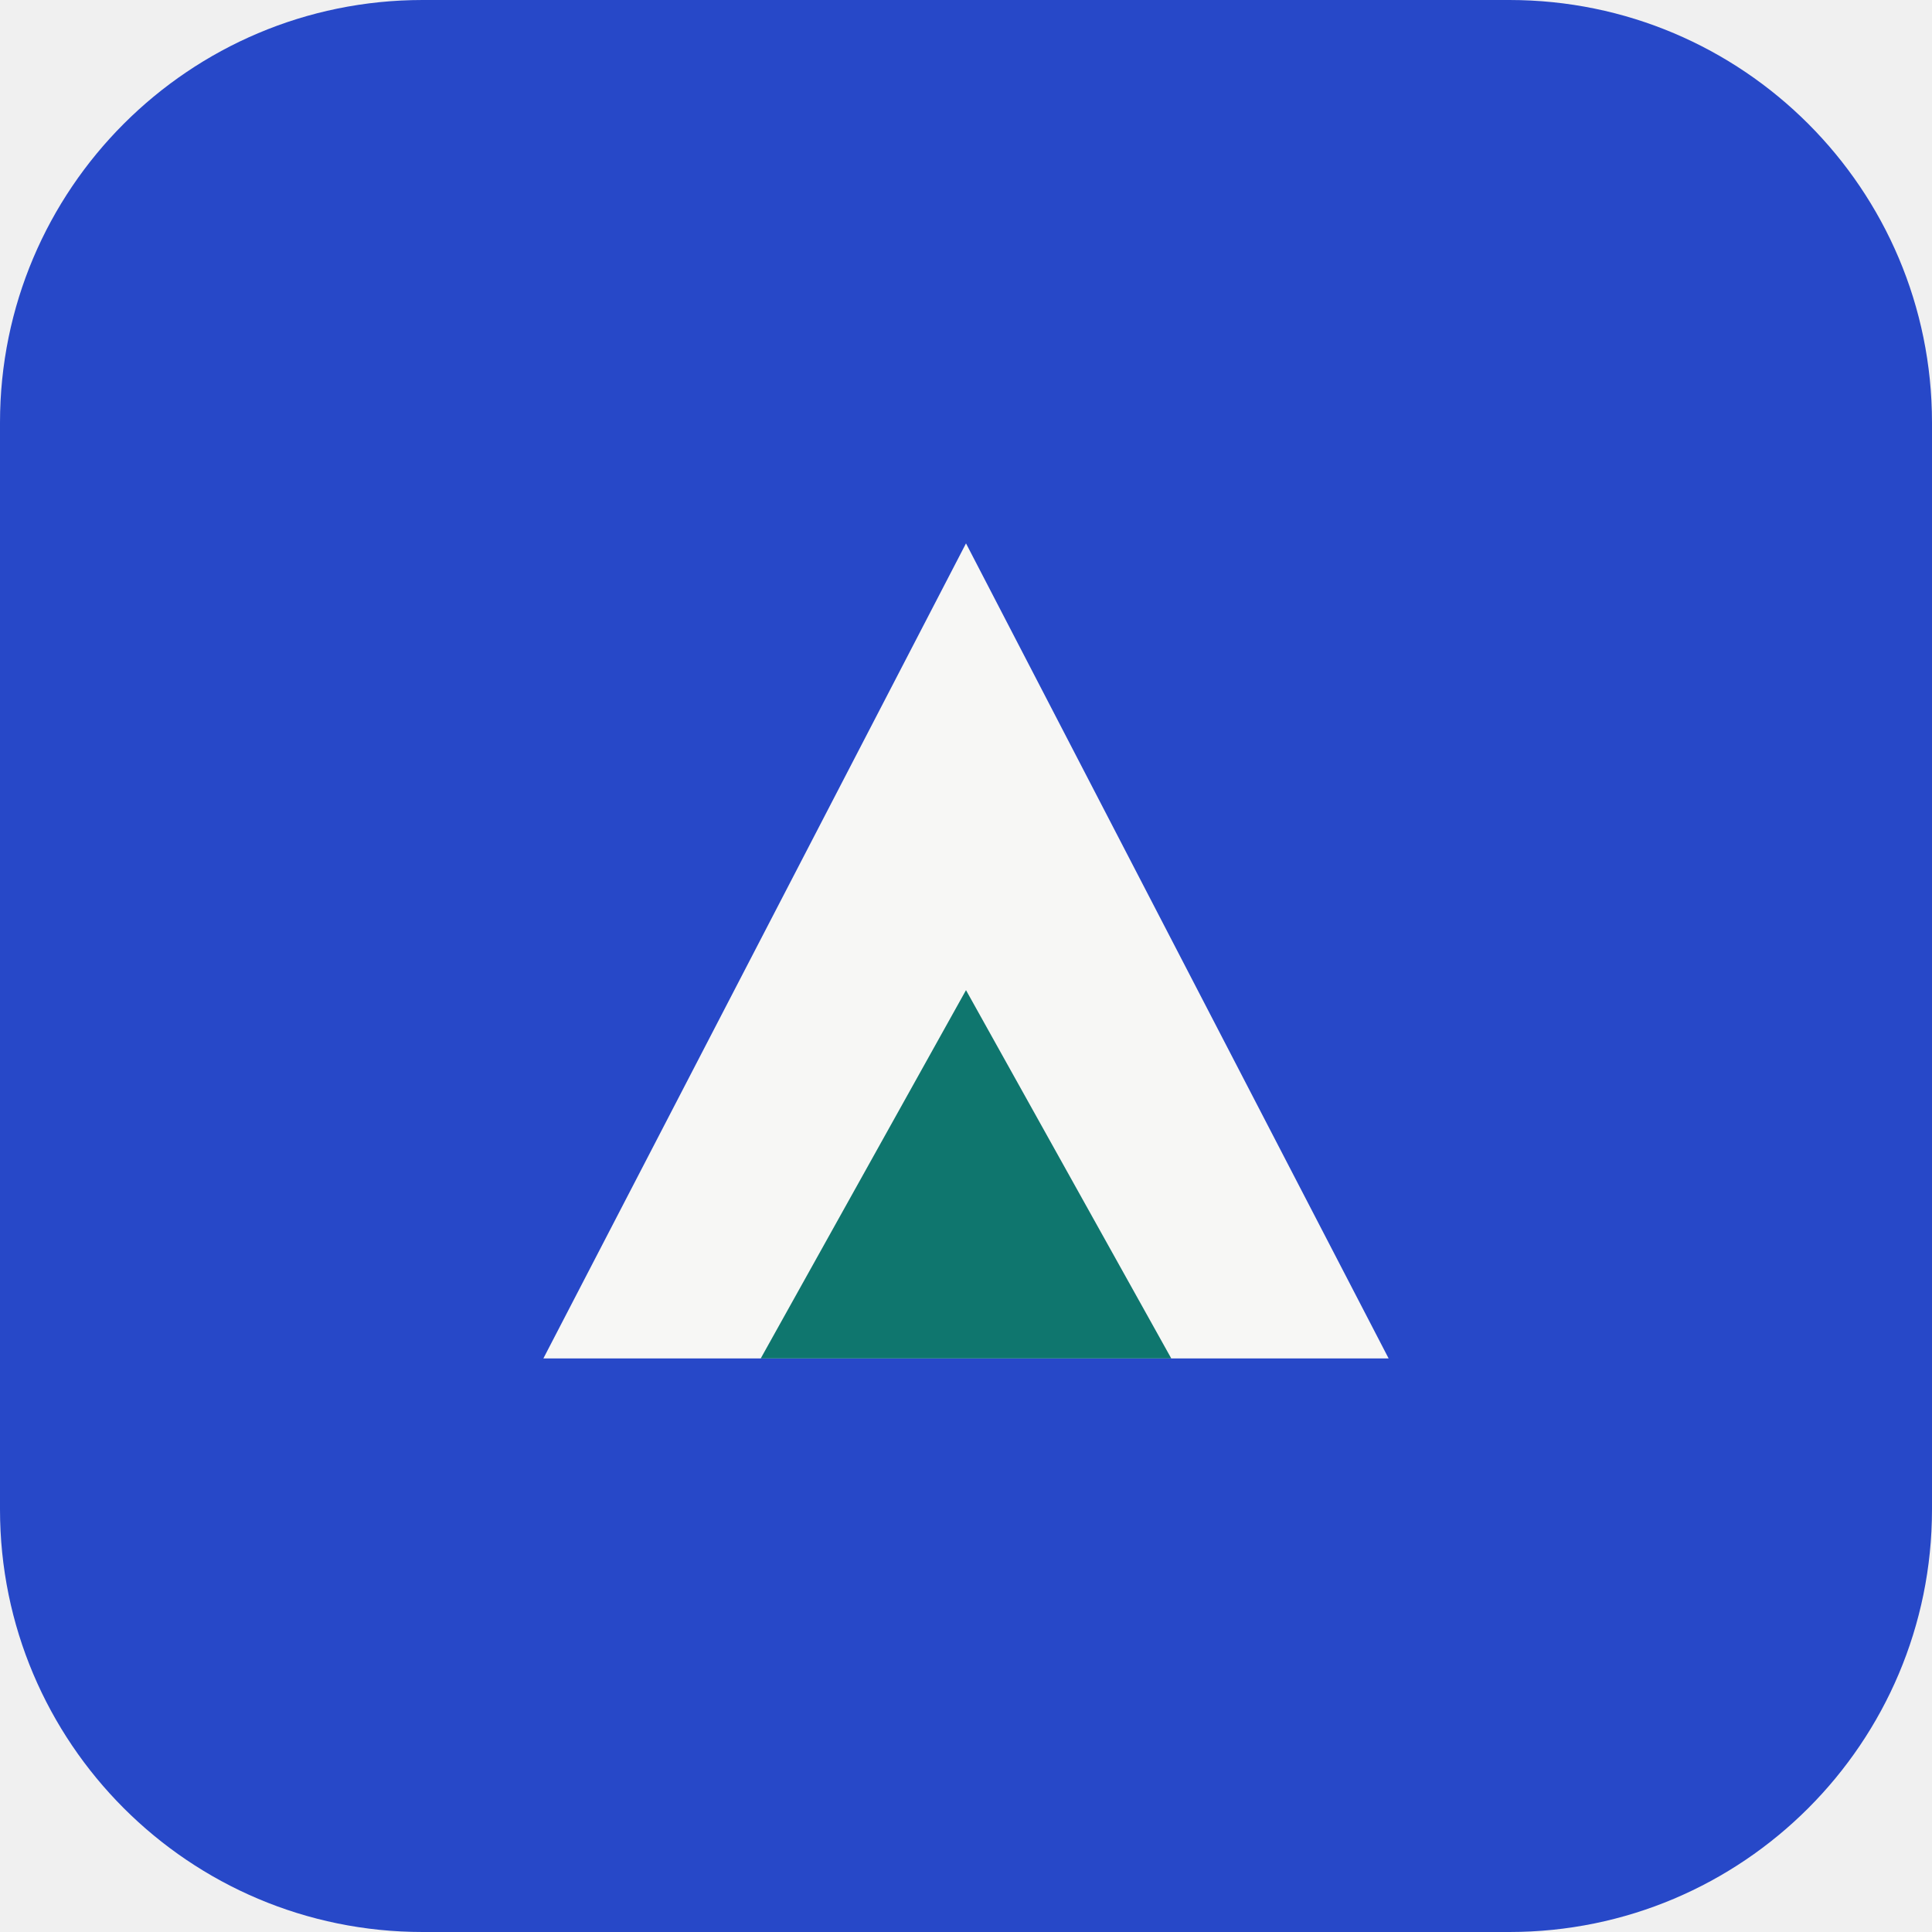
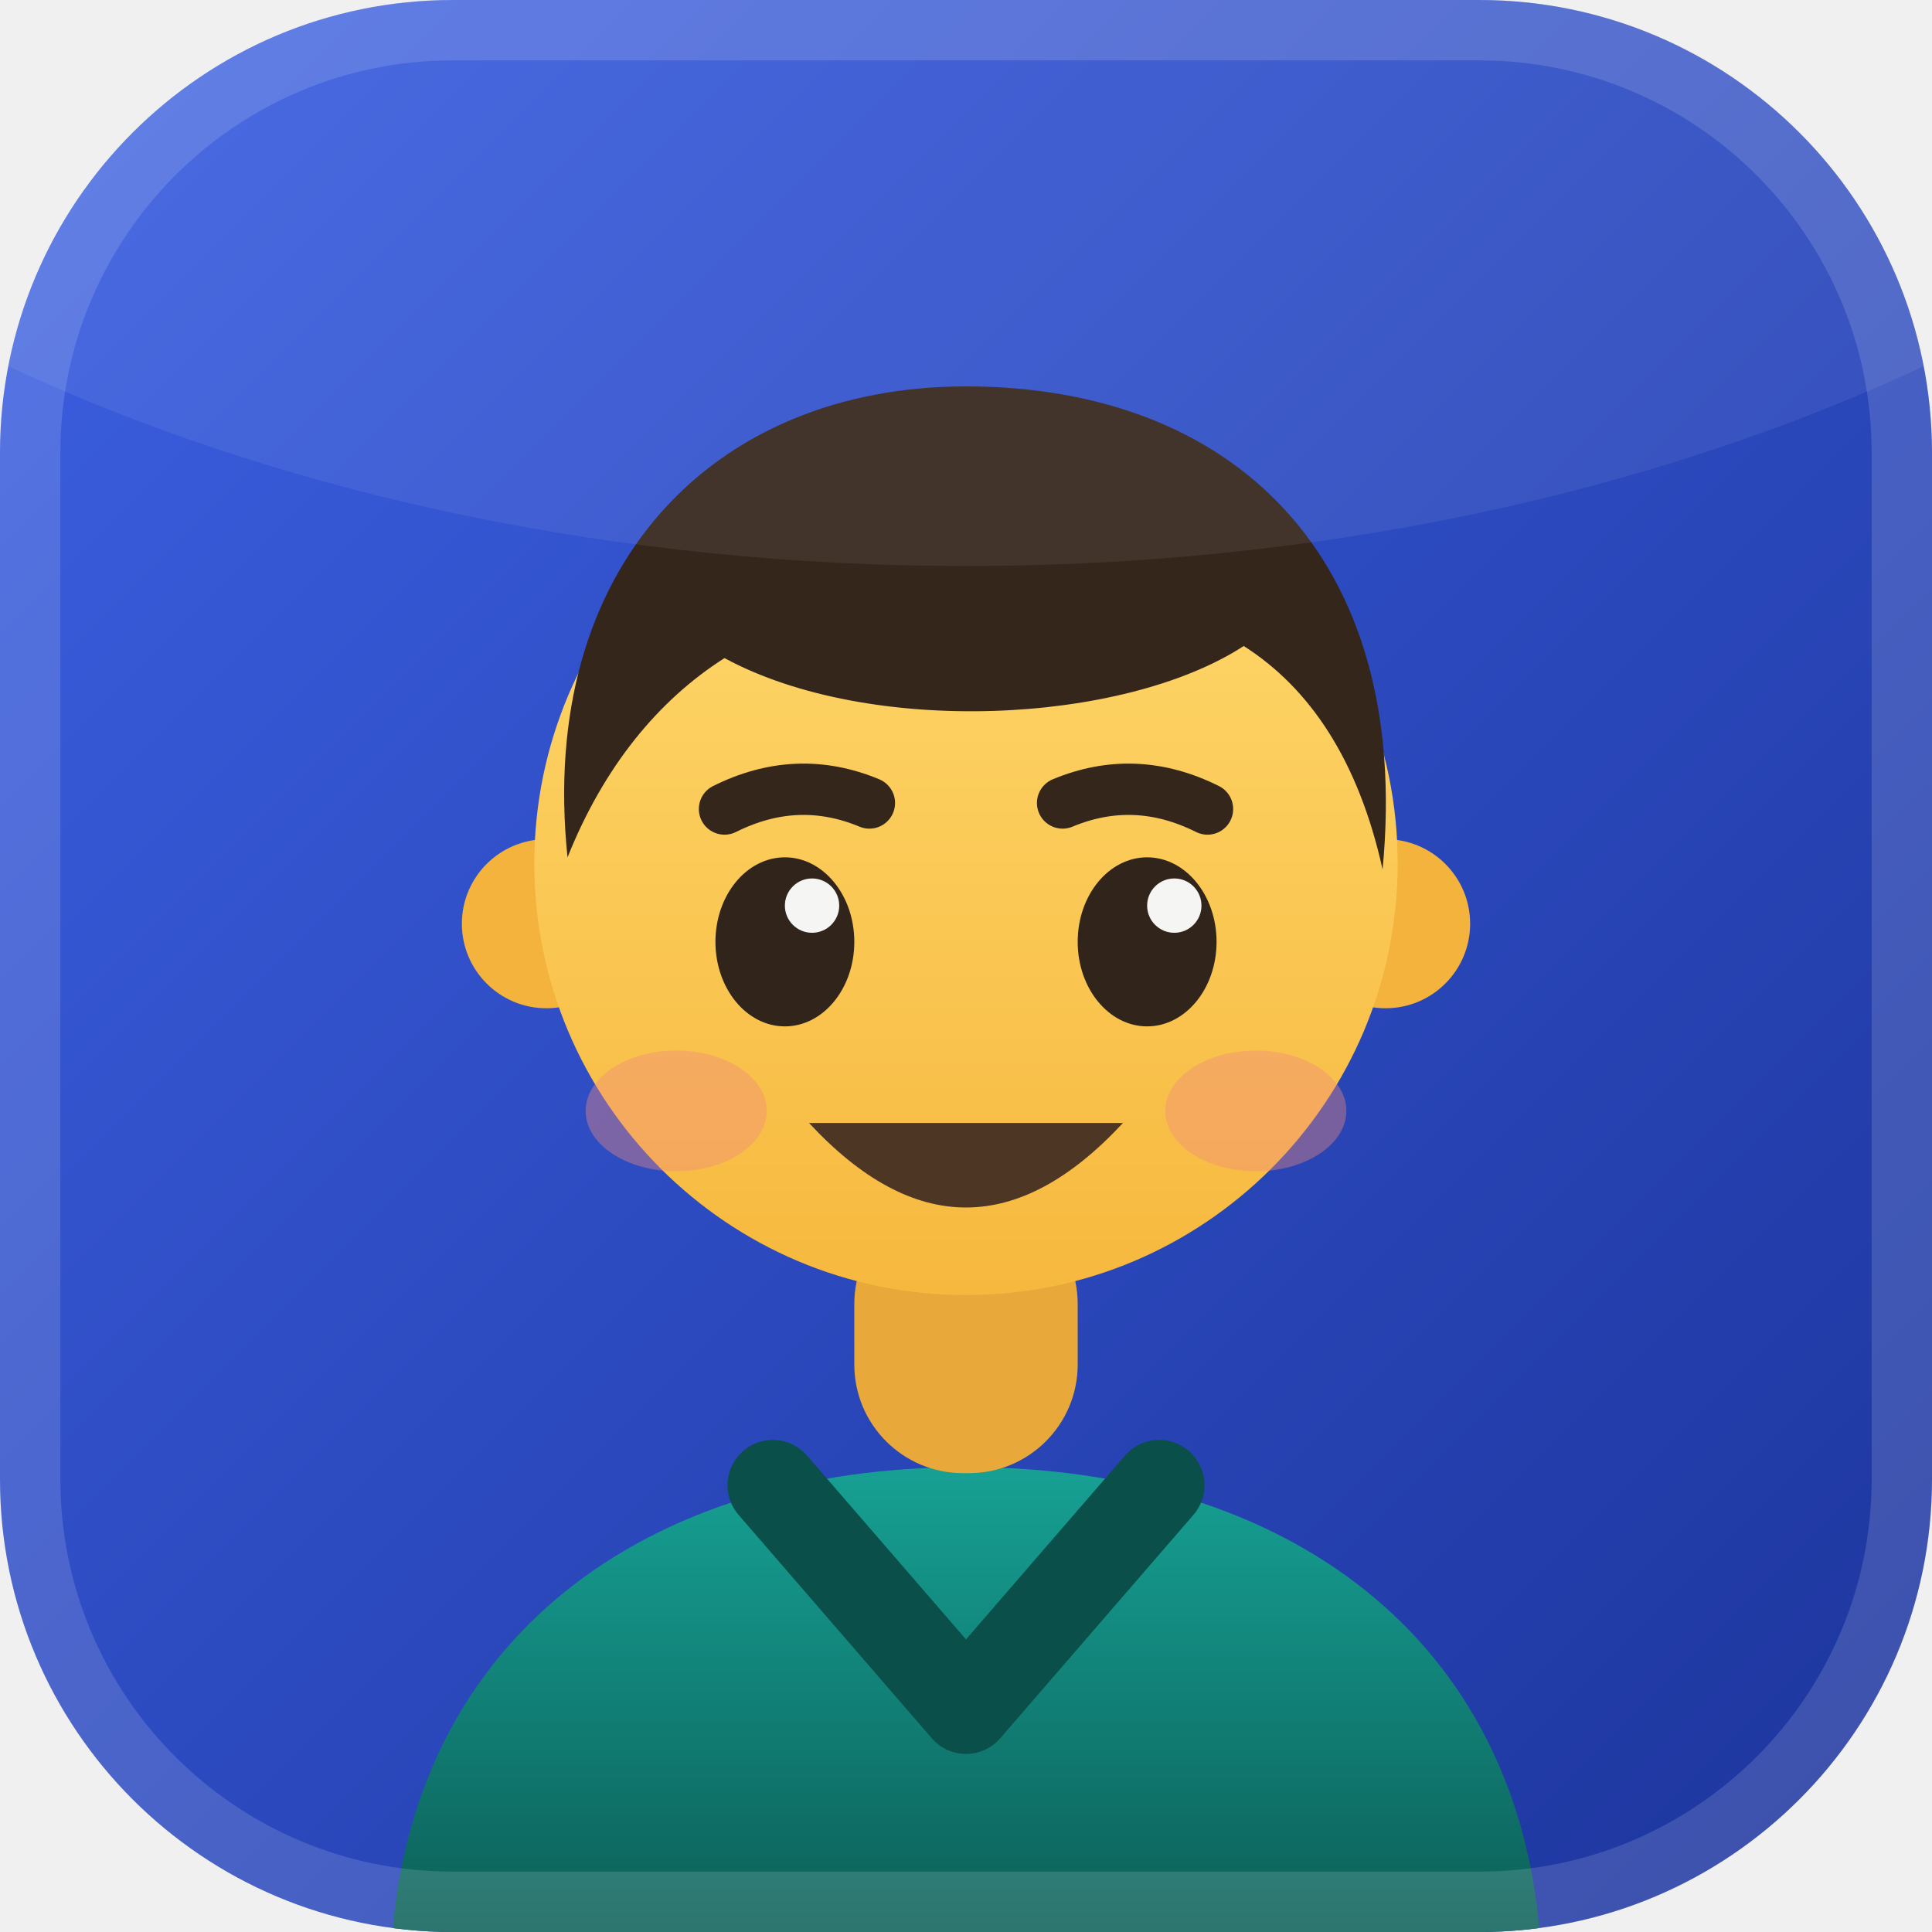
<svg xmlns="http://www.w3.org/2000/svg" viewBox="0 0 32 32" fill="none">
-   <rect width="32" height="32" rx="7" fill="#2748c8" />
-   <path d="M9 22.5 16 9l7 13.5H9Z" fill="#f7f7f5" />
-   <path d="M12.6 22.5 16 16.4l3.4 6.1h-6.8Z" fill="#0f766e" />
+   <defs>
+     <linearGradient id="bg" x1="0" y1="0" x2="1" y2="1">
+       <stop offset="0" stop-color="#3d61e4" />
+       <stop offset="1" stop-color="#1c349b" />
+     </linearGradient>
+     <linearGradient id="skin" x1="0" y1="7" x2="0" y2="22" gradientUnits="userSpaceOnUse">
+       <stop offset="0" stop-color="#ffdb70" />
+       <stop offset="1" stop-color="#f6b73c" />
+     </linearGradient>
+     <linearGradient id="shirt" x1="0" y1="24" x2="0" y2="32" gradientUnits="userSpaceOnUse">
+       <stop offset="0" stop-color="#17a396" />
+       <stop offset="1" stop-color="#0c5f58" />
+     </linearGradient>
+     <clipPath id="frame">
+       <rect width="32" height="32" rx="7.5" />
+     </clipPath>
+   </defs>
+   <rect width="32" height="32" rx="7.5" fill="url(#bg)" />
+   <g clip-path="url(#frame)">
+     <path d="M6.5 32C6.9 27.2 10.6 24.3 16 24.3C21.4 24.3 25.1 27.2 25.5 32Z" fill="url(#shirt)" />
+     <path d="M12.8 24.6L16 28.3L19.2 24.6" stroke="#0a4f49" stroke-width="1.5" stroke-linecap="round" stroke-linejoin="round" />
+     <rect x="14.15" y="19.8" width="3.7" height="4.6" rx="1.8" fill="#e8a93a" />
+     <circle cx="9.05" cy="15.3" r="1.4" fill="#f3b33c" />
+     <circle cx="22.95" cy="15.3" r="1.4" fill="#f3b33c" />
+     <circle cx="16" cy="14.3" r="7.15" fill="url(#skin)" />
+     <path d="M9.4 14.2C8.9 9.4 11.8 6.4 16 6.4C20.4 6.4 23.4 9.2 22.9 14.4C22.5 12.6 21.7 11.4 20.6 10.7C18.6 12 14.4 12.2 12 10.9C10.9 11.6 10 12.7 9.4 14.2Z" fill="#35261b" />
+     <path d="M12 13.4Q13.2 12.8 14.4 13.3" stroke="#35261b" stroke-width="0.85" stroke-linecap="round" />
+     <path d="M17.6 13.3Q18.8 12.8 20 13.4" stroke="#35261b" stroke-width="0.85" stroke-linecap="round" />
+     <ellipse cx="13" cy="15.6" rx="1.15" ry="1.4" fill="#31241a" />
+     <ellipse cx="19" cy="15.6" rx="1.15" ry="1.4" fill="#31241a" />
+     <circle cx="13.45" cy="15" r="0.45" fill="#ffffff" fill-opacity="0.95" />
+     <circle cx="19.45" cy="15" r="0.45" fill="#ffffff" fill-opacity="0.95" />
+     <ellipse cx="11.2" cy="18.4" rx="1.5" ry="1" fill="#f08a7e" fill-opacity="0.4" />
+     <ellipse cx="20.8" cy="18.4" rx="1.5" ry="1" fill="#f08a7e" fill-opacity="0.4" />
+     <path d="M13.4 18.6Q16 21.4 18.6 18.6Z" fill="#4d3623" />
+     <path d="M0 0H32V6C22.5 10.5 9.5 10.5 0 6Z" fill="#ffffff" fill-opacity="0.07" />
+   </g>
+   <rect x="0.5" y="0.5" width="31" height="31" rx="7" fill="none" stroke="#ffffff" stroke-opacity="0.14" />
</svg>
